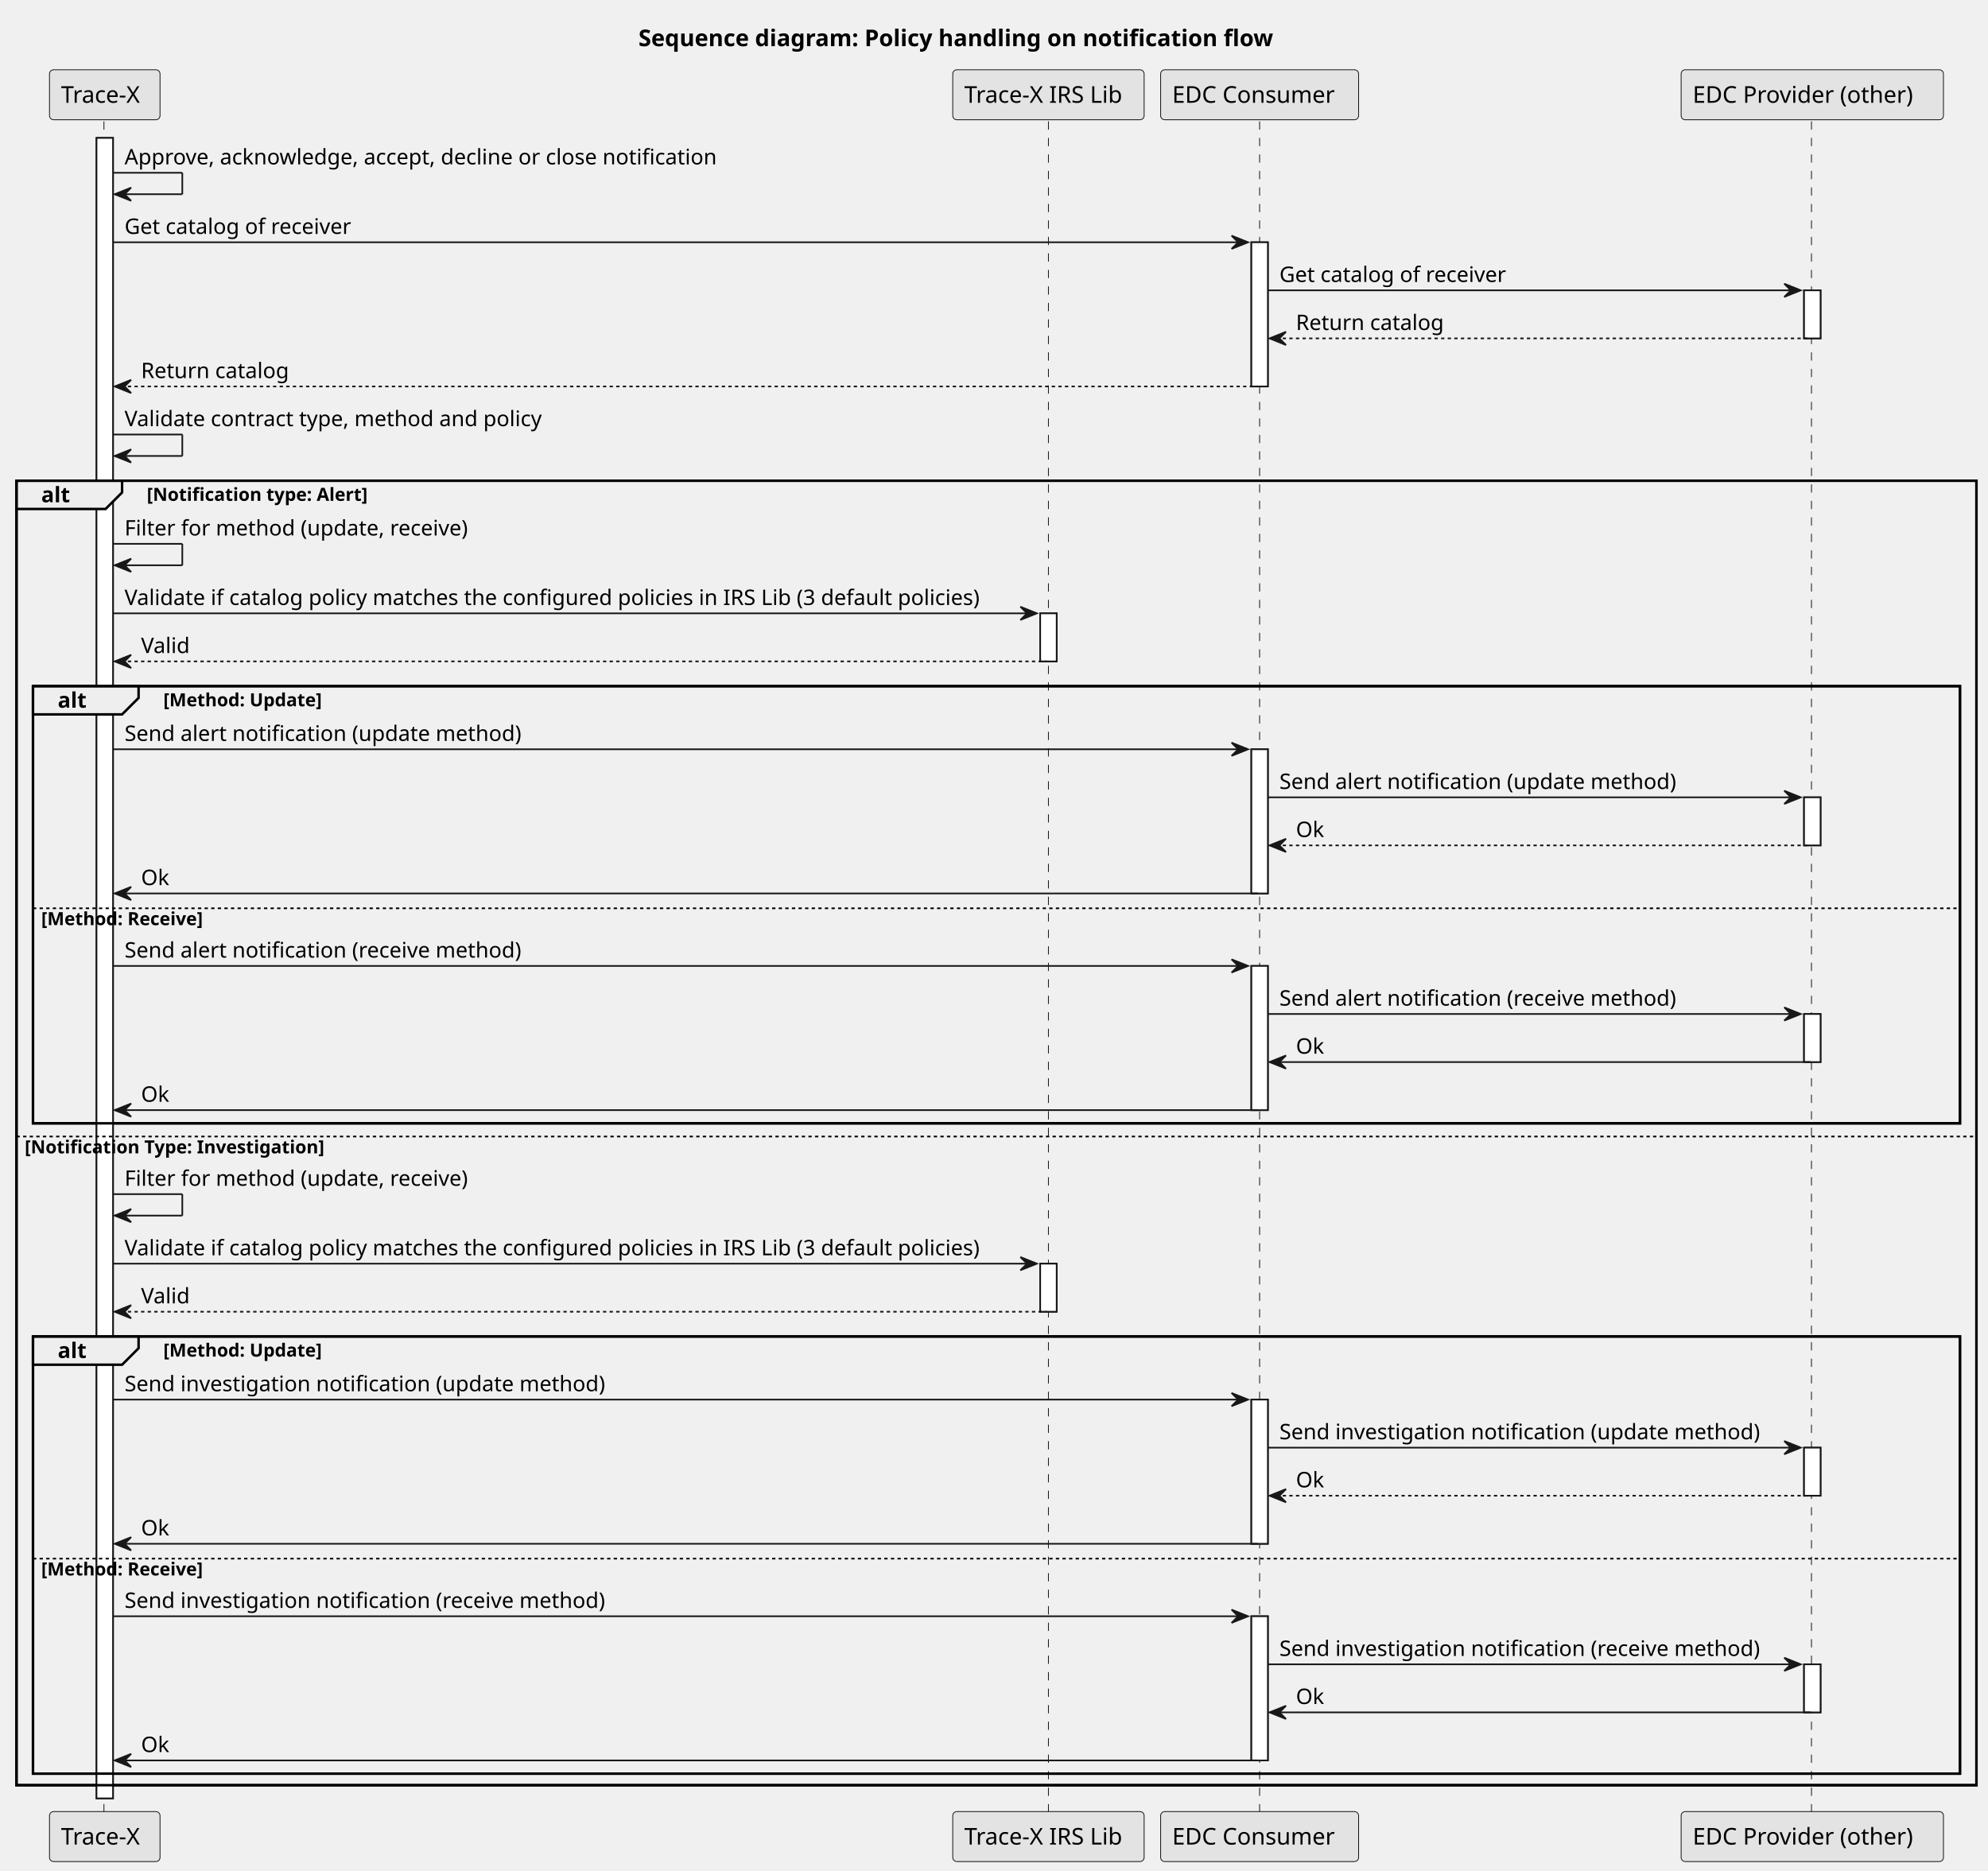
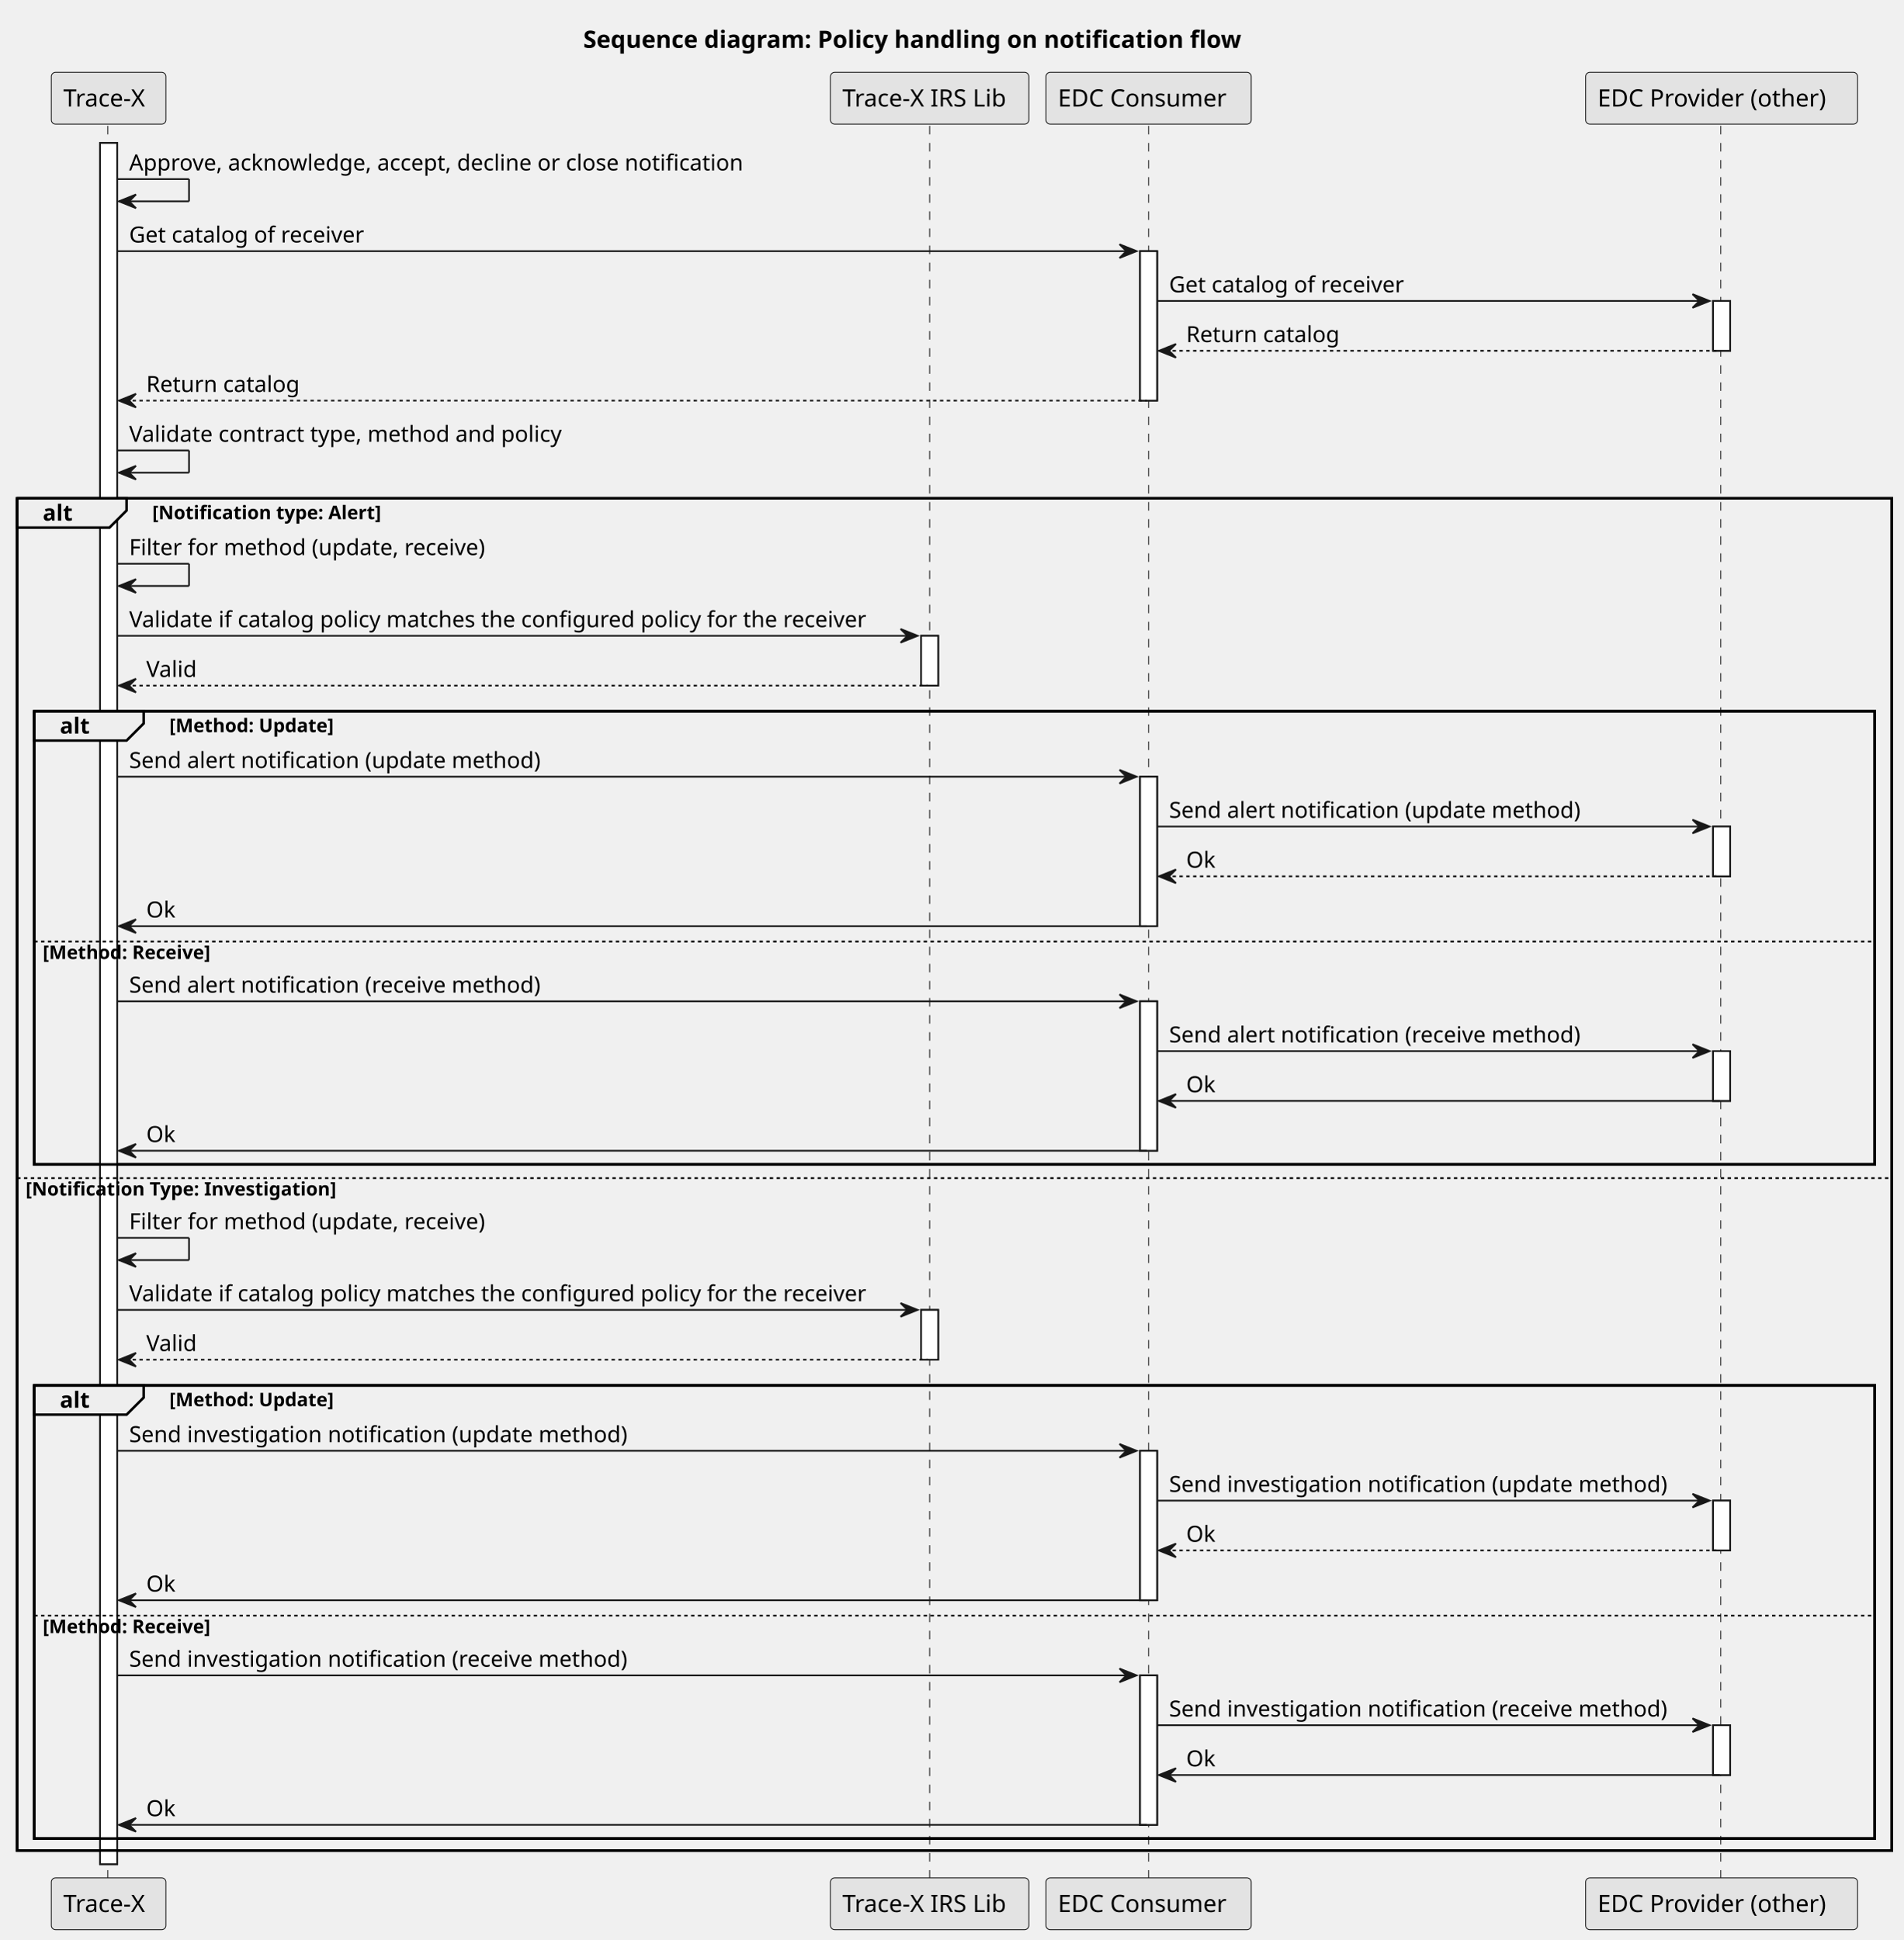
- <svg xmlns="http://www.w3.org/2000/svg" contentStyleType="text/css" height="1134px" preserveAspectRatio="none" style="width:1205px;height:1134px;background:#FFFFFF;" version="1.1" viewBox="0 0 1205 1134" width="1205px" zoomAndPan="magnify">
+ <svg xmlns="http://www.w3.org/2000/svg" contentStyleType="text/css" height="1134px" preserveAspectRatio="none" style="width:1113px;height:1134px;background:#FFFFFF;" version="1.1" viewBox="0 0 1113 1134" width="1113px" zoomAndPan="magnify">
  <defs />
  <g>
-     <text fill="#000000" font-family="Architects daughter" font-size="14" font-weight="bold" lengthAdjust="spacing" textLength="433" x="387" y="27.995">Sequence diagram: Policy handling on notification flow</text>
+     <text fill="#000000" font-family="Architects daughter" font-size="14" font-weight="bold" lengthAdjust="spacing" textLength="433" x="341" y="27.995">Sequence diagram: Policy handling on notification flow</text>
    <rect fill="#FFFFFF" height="1006.531" style="stroke:#181818;stroke-width:1.0;" width="10" x="58.5" y="83.594" />
-     <rect fill="#FFFFFF" height="29.133" style="stroke:#181818;stroke-width:1.0;" width="10" x="630.5" y="371.789" />
-     <rect fill="#FFFFFF" height="29.133" style="stroke:#181818;stroke-width:1.0;" width="10" x="630.5" y="765.992" />
-     <rect fill="#FFFFFF" height="87.398" style="stroke:#181818;stroke-width:1.0;" width="10" x="758.5" y="146.859" />
-     <rect fill="#FFFFFF" height="87.398" style="stroke:#181818;stroke-width:1.0;" width="10" x="758.5" y="454.188" />
-     <rect fill="#FFFFFF" height="87.398" style="stroke:#181818;stroke-width:1.0;" width="10" x="758.5" y="585.523" />
-     <rect fill="#FFFFFF" height="87.398" style="stroke:#181818;stroke-width:1.0;" width="10" x="758.5" y="848.391" />
-     <rect fill="#FFFFFF" height="87.398" style="stroke:#181818;stroke-width:1.0;" width="10" x="758.5" y="979.727" />
-     <rect fill="#FFFFFF" height="29.133" style="stroke:#181818;stroke-width:1.0;" width="10" x="1093.5" y="175.992" />
-     <rect fill="#FFFFFF" height="29.133" style="stroke:#181818;stroke-width:1.0;" width="10" x="1093.5" y="483.32" />
-     <rect fill="#FFFFFF" height="29.133" style="stroke:#181818;stroke-width:1.0;" width="10" x="1093.5" y="614.656" />
-     <rect fill="#FFFFFF" height="29.133" style="stroke:#181818;stroke-width:1.0;" width="10" x="1093.5" y="877.523" />
-     <rect fill="#FFFFFF" height="29.133" style="stroke:#181818;stroke-width:1.0;" width="10" x="1093.5" y="1008.859" />
-     <rect fill="none" height="790.734" style="stroke:#000000;stroke-width:1.5;" width="1188" x="10" y="291.391" />
-     <rect fill="none" height="265" style="stroke:#000000;stroke-width:1.5;" width="1168" x="20" y="415.922" />
-     <rect fill="none" height="265" style="stroke:#000000;stroke-width:1.5;" width="1168" x="20" y="810.125" />
+     <rect fill="#FFFFFF" height="29.133" style="stroke:#181818;stroke-width:1.0;" width="10" x="538.5" y="371.789" />
+     <rect fill="#FFFFFF" height="29.133" style="stroke:#181818;stroke-width:1.0;" width="10" x="538.5" y="765.992" />
+     <rect fill="#FFFFFF" height="87.398" style="stroke:#181818;stroke-width:1.0;" width="10" x="666.5" y="146.859" />
+     <rect fill="#FFFFFF" height="87.398" style="stroke:#181818;stroke-width:1.0;" width="10" x="666.5" y="454.188" />
+     <rect fill="#FFFFFF" height="87.398" style="stroke:#181818;stroke-width:1.0;" width="10" x="666.5" y="585.523" />
+     <rect fill="#FFFFFF" height="87.398" style="stroke:#181818;stroke-width:1.0;" width="10" x="666.5" y="848.391" />
+     <rect fill="#FFFFFF" height="87.398" style="stroke:#181818;stroke-width:1.0;" width="10" x="666.5" y="979.727" />
+     <rect fill="#FFFFFF" height="29.133" style="stroke:#181818;stroke-width:1.0;" width="10" x="1001.5" y="175.992" />
+     <rect fill="#FFFFFF" height="29.133" style="stroke:#181818;stroke-width:1.0;" width="10" x="1001.5" y="483.32" />
+     <rect fill="#FFFFFF" height="29.133" style="stroke:#181818;stroke-width:1.0;" width="10" x="1001.5" y="614.656" />
+     <rect fill="#FFFFFF" height="29.133" style="stroke:#181818;stroke-width:1.0;" width="10" x="1001.5" y="877.523" />
+     <rect fill="#FFFFFF" height="29.133" style="stroke:#181818;stroke-width:1.0;" width="10" x="1001.5" y="1008.859" />
+     <rect fill="none" height="790.734" style="stroke:#000000;stroke-width:1.5;" width="1096" x="10" y="291.391" />
+     <rect fill="none" height="265" style="stroke:#000000;stroke-width:1.5;" width="1076" x="20" y="415.922" />
+     <rect fill="none" height="265" style="stroke:#000000;stroke-width:1.5;" width="1076" x="20" y="810.125" />
    <line style="stroke:#181818;stroke-width:0.5;stroke-dasharray:5.0,5.0;" x1="63" x2="63" y1="73.594" y2="1099.125" />
-     <line style="stroke:#181818;stroke-width:0.5;stroke-dasharray:5.0,5.0;" x1="635.5" x2="635.5" y1="73.594" y2="1099.125" />
-     <line style="stroke:#181818;stroke-width:0.5;stroke-dasharray:5.0,5.0;" x1="763.5" x2="763.5" y1="73.594" y2="1099.125" />
-     <line style="stroke:#181818;stroke-width:0.5;stroke-dasharray:5.0,5.0;" x1="1098" x2="1098" y1="73.594" y2="1099.125" />
+     <line style="stroke:#181818;stroke-width:0.5;stroke-dasharray:5.0,5.0;" x1="543.5" x2="543.5" y1="73.594" y2="1099.125" />
+     <line style="stroke:#181818;stroke-width:0.5;stroke-dasharray:5.0,5.0;" x1="671.5" x2="671.5" y1="73.594" y2="1099.125" />
+     <line style="stroke:#181818;stroke-width:0.5;stroke-dasharray:5.0,5.0;" x1="1006" x2="1006" y1="73.594" y2="1099.125" />
    <rect fill="#E3E3E3" height="30.297" rx="2.5" ry="2.5" style="stroke:#181818;stroke-width:0.5;" width="67" x="30" y="42.297" />
    <text fill="#000000" font-family="Architects daughter" font-size="14" lengthAdjust="spacing" textLength="53" x="37" y="62.292">Trace-X</text>
    <rect fill="#E3E3E3" height="30.297" rx="2.5" ry="2.5" style="stroke:#181818;stroke-width:0.5;" width="67" x="30" y="1098.125" />
    <text fill="#000000" font-family="Architects daughter" font-size="14" lengthAdjust="spacing" textLength="53" x="37" y="1118.12">Trace-X</text>
-     <rect fill="#E3E3E3" height="30.297" rx="2.5" ry="2.5" style="stroke:#181818;stroke-width:0.5;" width="116" x="577.5" y="42.297" />
-     <text fill="#000000" font-family="Architects daughter" font-size="14" lengthAdjust="spacing" textLength="102" x="584.5" y="62.292">Trace-X IRS Lib</text>
-     <rect fill="#E3E3E3" height="30.297" rx="2.5" ry="2.5" style="stroke:#181818;stroke-width:0.5;" width="116" x="577.5" y="1098.125" />
-     <text fill="#000000" font-family="Architects daughter" font-size="14" lengthAdjust="spacing" textLength="102" x="584.5" y="1118.12">Trace-X IRS Lib</text>
-     <rect fill="#E3E3E3" height="30.297" rx="2.5" ry="2.5" style="stroke:#181818;stroke-width:0.5;" width="120" x="703.5" y="42.297" />
-     <text fill="#000000" font-family="Architects daughter" font-size="14" lengthAdjust="spacing" textLength="106" x="710.5" y="62.292">EDC Consumer</text>
-     <rect fill="#E3E3E3" height="30.297" rx="2.5" ry="2.5" style="stroke:#181818;stroke-width:0.5;" width="120" x="703.5" y="1098.125" />
-     <text fill="#000000" font-family="Architects daughter" font-size="14" lengthAdjust="spacing" textLength="106" x="710.5" y="1118.12">EDC Consumer</text>
-     <rect fill="#E3E3E3" height="30.297" rx="2.5" ry="2.5" style="stroke:#181818;stroke-width:0.5;" width="159" x="1019" y="42.297" />
-     <text fill="#000000" font-family="Architects daughter" font-size="14" lengthAdjust="spacing" textLength="141" x="1026" y="62.292">EDC Provider (other)</text>
-     <rect fill="#E3E3E3" height="30.297" rx="2.5" ry="2.5" style="stroke:#181818;stroke-width:0.5;" width="159" x="1019" y="1098.125" />
-     <text fill="#000000" font-family="Architects daughter" font-size="14" lengthAdjust="spacing" textLength="141" x="1026" y="1118.12">EDC Provider (other)</text>
+     <rect fill="#E3E3E3" height="30.297" rx="2.5" ry="2.5" style="stroke:#181818;stroke-width:0.5;" width="116" x="485.5" y="42.297" />
+     <text fill="#000000" font-family="Architects daughter" font-size="14" lengthAdjust="spacing" textLength="102" x="492.5" y="62.292">Trace-X IRS Lib</text>
+     <rect fill="#E3E3E3" height="30.297" rx="2.5" ry="2.5" style="stroke:#181818;stroke-width:0.5;" width="116" x="485.5" y="1098.125" />
+     <text fill="#000000" font-family="Architects daughter" font-size="14" lengthAdjust="spacing" textLength="102" x="492.5" y="1118.12">Trace-X IRS Lib</text>
+     <rect fill="#E3E3E3" height="30.297" rx="2.5" ry="2.5" style="stroke:#181818;stroke-width:0.5;" width="120" x="611.5" y="42.297" />
+     <text fill="#000000" font-family="Architects daughter" font-size="14" lengthAdjust="spacing" textLength="106" x="618.5" y="62.292">EDC Consumer</text>
+     <rect fill="#E3E3E3" height="30.297" rx="2.5" ry="2.5" style="stroke:#181818;stroke-width:0.5;" width="120" x="611.5" y="1098.125" />
+     <text fill="#000000" font-family="Architects daughter" font-size="14" lengthAdjust="spacing" textLength="106" x="618.5" y="1118.12">EDC Consumer</text>
+     <rect fill="#E3E3E3" height="30.297" rx="2.5" ry="2.5" style="stroke:#181818;stroke-width:0.5;" width="159" x="927" y="42.297" />
+     <text fill="#000000" font-family="Architects daughter" font-size="14" lengthAdjust="spacing" textLength="141" x="934" y="62.292">EDC Provider (other)</text>
+     <rect fill="#E3E3E3" height="30.297" rx="2.5" ry="2.5" style="stroke:#181818;stroke-width:0.5;" width="159" x="927" y="1098.125" />
+     <text fill="#000000" font-family="Architects daughter" font-size="14" lengthAdjust="spacing" textLength="141" x="934" y="1118.12">EDC Provider (other)</text>
    <rect fill="#FFFFFF" height="1006.531" style="stroke:#181818;stroke-width:1.0;" width="10" x="58.5" y="83.594" />
-     <rect fill="#FFFFFF" height="29.133" style="stroke:#181818;stroke-width:1.0;" width="10" x="630.5" y="371.789" />
-     <rect fill="#FFFFFF" height="29.133" style="stroke:#181818;stroke-width:1.0;" width="10" x="630.5" y="765.992" />
-     <rect fill="#FFFFFF" height="87.398" style="stroke:#181818;stroke-width:1.0;" width="10" x="758.5" y="146.859" />
-     <rect fill="#FFFFFF" height="87.398" style="stroke:#181818;stroke-width:1.0;" width="10" x="758.5" y="454.188" />
-     <rect fill="#FFFFFF" height="87.398" style="stroke:#181818;stroke-width:1.0;" width="10" x="758.5" y="585.523" />
-     <rect fill="#FFFFFF" height="87.398" style="stroke:#181818;stroke-width:1.0;" width="10" x="758.5" y="848.391" />
-     <rect fill="#FFFFFF" height="87.398" style="stroke:#181818;stroke-width:1.0;" width="10" x="758.5" y="979.727" />
-     <rect fill="#FFFFFF" height="29.133" style="stroke:#181818;stroke-width:1.0;" width="10" x="1093.5" y="175.992" />
-     <rect fill="#FFFFFF" height="29.133" style="stroke:#181818;stroke-width:1.0;" width="10" x="1093.5" y="483.32" />
-     <rect fill="#FFFFFF" height="29.133" style="stroke:#181818;stroke-width:1.0;" width="10" x="1093.5" y="614.656" />
-     <rect fill="#FFFFFF" height="29.133" style="stroke:#181818;stroke-width:1.0;" width="10" x="1093.5" y="877.523" />
-     <rect fill="#FFFFFF" height="29.133" style="stroke:#181818;stroke-width:1.0;" width="10" x="1093.5" y="1008.859" />
+     <rect fill="#FFFFFF" height="29.133" style="stroke:#181818;stroke-width:1.0;" width="10" x="538.5" y="371.789" />
+     <rect fill="#FFFFFF" height="29.133" style="stroke:#181818;stroke-width:1.0;" width="10" x="538.5" y="765.992" />
+     <rect fill="#FFFFFF" height="87.398" style="stroke:#181818;stroke-width:1.0;" width="10" x="666.5" y="146.859" />
+     <rect fill="#FFFFFF" height="87.398" style="stroke:#181818;stroke-width:1.0;" width="10" x="666.5" y="454.188" />
+     <rect fill="#FFFFFF" height="87.398" style="stroke:#181818;stroke-width:1.0;" width="10" x="666.5" y="585.523" />
+     <rect fill="#FFFFFF" height="87.398" style="stroke:#181818;stroke-width:1.0;" width="10" x="666.5" y="848.391" />
+     <rect fill="#FFFFFF" height="87.398" style="stroke:#181818;stroke-width:1.0;" width="10" x="666.5" y="979.727" />
+     <rect fill="#FFFFFF" height="29.133" style="stroke:#181818;stroke-width:1.0;" width="10" x="1001.5" y="175.992" />
+     <rect fill="#FFFFFF" height="29.133" style="stroke:#181818;stroke-width:1.0;" width="10" x="1001.5" y="483.32" />
+     <rect fill="#FFFFFF" height="29.133" style="stroke:#181818;stroke-width:1.0;" width="10" x="1001.5" y="614.656" />
+     <rect fill="#FFFFFF" height="29.133" style="stroke:#181818;stroke-width:1.0;" width="10" x="1001.5" y="877.523" />
+     <rect fill="#FFFFFF" height="29.133" style="stroke:#181818;stroke-width:1.0;" width="10" x="1001.5" y="1008.859" />
    <line style="stroke:#181818;stroke-width:1.0;" x1="68.5" x2="110.5" y1="104.727" y2="104.727" />
    <line style="stroke:#181818;stroke-width:1.0;" x1="110.5" x2="110.5" y1="104.727" y2="117.727" />
    <line style="stroke:#181818;stroke-width:1.0;" x1="69.5" x2="110.5" y1="117.727" y2="117.727" />
    <polygon fill="#181818" points="79.5,113.727,69.5,117.727,79.5,121.727,75.5,117.727" style="stroke:#181818;stroke-width:1.0;" />
    <text fill="#000000" font-family="Architects daughter" font-size="13" lengthAdjust="spacing" textLength="375" x="75.5" y="99.661">Approve, acknowledge, accept, decline or close notification</text>
-     <polygon fill="#181818" points="746.5,142.859,756.5,146.859,746.5,150.859,750.5,146.859" style="stroke:#181818;stroke-width:1.0;" />
-     <line style="stroke:#181818;stroke-width:1.0;" x1="68.5" x2="752.5" y1="146.859" y2="146.859" />
+     <polygon fill="#181818" points="654.5,142.859,664.5,146.859,654.5,150.859,658.5,146.859" style="stroke:#181818;stroke-width:1.0;" />
+     <line style="stroke:#181818;stroke-width:1.0;" x1="68.5" x2="660.5" y1="146.859" y2="146.859" />
    <text fill="#000000" font-family="Architects daughter" font-size="13" lengthAdjust="spacing" textLength="145" x="75.5" y="141.793">Get catalog of receiver</text>
-     <polygon fill="#181818" points="1081.5,171.992,1091.5,175.992,1081.5,179.992,1085.5,175.992" style="stroke:#181818;stroke-width:1.0;" />
-     <line style="stroke:#181818;stroke-width:1.0;" x1="768.5" x2="1087.5" y1="175.992" y2="175.992" />
-     <text fill="#000000" font-family="Architects daughter" font-size="13" lengthAdjust="spacing" textLength="145" x="775.5" y="170.926">Get catalog of receiver</text>
-     <polygon fill="#181818" points="779.5,201.125,769.5,205.125,779.5,209.125,775.5,205.125" style="stroke:#181818;stroke-width:1.0;" />
-     <line style="stroke:#181818;stroke-width:1.0;stroke-dasharray:2.0,2.0;" x1="773.5" x2="1097.5" y1="205.125" y2="205.125" />
-     <text fill="#000000" font-family="Architects daughter" font-size="13" lengthAdjust="spacing" textLength="93" x="785.5" y="200.059">Return catalog</text>
+     <polygon fill="#181818" points="989.5,171.992,999.5,175.992,989.5,179.992,993.5,175.992" style="stroke:#181818;stroke-width:1.0;" />
+     <line style="stroke:#181818;stroke-width:1.0;" x1="676.5" x2="995.5" y1="175.992" y2="175.992" />
+     <text fill="#000000" font-family="Architects daughter" font-size="13" lengthAdjust="spacing" textLength="145" x="683.5" y="170.926">Get catalog of receiver</text>
+     <polygon fill="#181818" points="687.5,201.125,677.5,205.125,687.5,209.125,683.5,205.125" style="stroke:#181818;stroke-width:1.0;" />
+     <line style="stroke:#181818;stroke-width:1.0;stroke-dasharray:2.0,2.0;" x1="681.5" x2="1005.5" y1="205.125" y2="205.125" />
+     <text fill="#000000" font-family="Architects daughter" font-size="13" lengthAdjust="spacing" textLength="93" x="693.5" y="200.059">Return catalog</text>
    <polygon fill="#181818" points="79.5,230.258,69.5,234.258,79.5,238.258,75.5,234.258" style="stroke:#181818;stroke-width:1.0;" />
-     <line style="stroke:#181818;stroke-width:1.0;stroke-dasharray:2.0,2.0;" x1="73.5" x2="762.5" y1="234.258" y2="234.258" />
+     <line style="stroke:#181818;stroke-width:1.0;stroke-dasharray:2.0,2.0;" x1="73.5" x2="670.5" y1="234.258" y2="234.258" />
    <text fill="#000000" font-family="Architects daughter" font-size="13" lengthAdjust="spacing" textLength="93" x="85.5" y="229.192">Return catalog</text>
    <line style="stroke:#181818;stroke-width:1.0;" x1="68.5" x2="110.5" y1="263.391" y2="263.391" />
    <line style="stroke:#181818;stroke-width:1.0;" x1="110.5" x2="110.5" y1="263.391" y2="276.391" />
    <line style="stroke:#181818;stroke-width:1.0;" x1="69.5" x2="110.5" y1="276.391" y2="276.391" />
    <polygon fill="#181818" points="79.5,272.391,69.5,276.391,79.5,280.391,75.5,276.391" style="stroke:#181818;stroke-width:1.0;" />
    <text fill="#000000" font-family="Architects daughter" font-size="13" lengthAdjust="spacing" textLength="267" x="75.5" y="258.325">Validate contract type, method and policy</text>
    <path d="M10,291.391 L74,291.391 L74,298.523 L64,308.523 L10,308.523 L10,291.391 " fill="#EEEEEE" style="stroke:#000000;stroke-width:1.5;" />
-     <rect fill="none" height="790.734" style="stroke:#000000;stroke-width:1.5;" width="1188" x="10" y="291.391" />
+     <rect fill="none" height="790.734" style="stroke:#000000;stroke-width:1.5;" width="1096" x="10" y="291.391" />
    <text fill="#000000" font-family="Architects daughter" font-size="13" font-weight="bold" lengthAdjust="spacing" textLength="19" x="25" y="304.457">alt</text>
    <text fill="#000000" font-family="Architects daughter" font-size="11" font-weight="bold" lengthAdjust="spacing" textLength="155" x="89" y="303.601">[Notification type: Alert]</text>
    <line style="stroke:#181818;stroke-width:1.0;" x1="68.5" x2="110.5" y1="329.656" y2="329.656" />
    <line style="stroke:#181818;stroke-width:1.0;" x1="110.5" x2="110.5" y1="329.656" y2="342.656" />
    <line style="stroke:#181818;stroke-width:1.0;" x1="69.5" x2="110.5" y1="342.656" y2="342.656" />
    <polygon fill="#181818" points="79.5,338.656,69.5,342.656,79.5,346.656,75.5,342.656" style="stroke:#181818;stroke-width:1.0;" />
    <text fill="#000000" font-family="Architects daughter" font-size="13" lengthAdjust="spacing" textLength="219" x="75.5" y="324.59">Filter for method (update, receive)</text>
-     <polygon fill="#181818" points="618.5,367.789,628.5,371.789,618.5,375.789,622.5,371.789" style="stroke:#181818;stroke-width:1.0;" />
-     <line style="stroke:#181818;stroke-width:1.0;" x1="68.5" x2="624.5" y1="371.789" y2="371.789" />
-     <text fill="#000000" font-family="Architects daughter" font-size="13" lengthAdjust="spacing" textLength="543" x="75.5" y="366.723">Validate if catalog policy matches the configured policies in IRS Lib (3 default policies)</text>
+     <polygon fill="#181818" points="526.5,367.789,536.5,371.789,526.5,375.789,530.5,371.789" style="stroke:#181818;stroke-width:1.0;" />
+     <line style="stroke:#181818;stroke-width:1.0;" x1="68.5" x2="532.5" y1="371.789" y2="371.789" />
+     <text fill="#000000" font-family="Architects daughter" font-size="13" lengthAdjust="spacing" textLength="451" x="75.5" y="366.723">Validate if catalog policy matches the configured policy for the receiver</text>
    <polygon fill="#181818" points="79.5,396.922,69.5,400.922,79.5,404.922,75.5,400.922" style="stroke:#181818;stroke-width:1.0;" />
-     <line style="stroke:#181818;stroke-width:1.0;stroke-dasharray:2.0,2.0;" x1="73.5" x2="634.5" y1="400.922" y2="400.922" />
+     <line style="stroke:#181818;stroke-width:1.0;stroke-dasharray:2.0,2.0;" x1="73.5" x2="542.5" y1="400.922" y2="400.922" />
    <text fill="#000000" font-family="Architects daughter" font-size="13" lengthAdjust="spacing" textLength="31" x="85.5" y="395.856">Valid</text>
    <path d="M20,415.922 L84,415.922 L84,423.055 L74,433.055 L20,433.055 L20,415.922 " fill="#EEEEEE" style="stroke:#000000;stroke-width:1.5;" />
-     <rect fill="none" height="265" style="stroke:#000000;stroke-width:1.5;" width="1168" x="20" y="415.922" />
+     <rect fill="none" height="265" style="stroke:#000000;stroke-width:1.5;" width="1076" x="20" y="415.922" />
    <text fill="#000000" font-family="Architects daughter" font-size="13" font-weight="bold" lengthAdjust="spacing" textLength="19" x="35" y="428.989">alt</text>
    <text fill="#000000" font-family="Architects daughter" font-size="11" font-weight="bold" lengthAdjust="spacing" textLength="112" x="99" y="428.132">[Method: Update]</text>
-     <polygon fill="#181818" points="746.5,450.188,756.5,454.188,746.5,458.188,750.5,454.188" style="stroke:#181818;stroke-width:1.0;" />
-     <line style="stroke:#181818;stroke-width:1.0;" x1="68.5" x2="752.5" y1="454.188" y2="454.188" />
+     <polygon fill="#181818" points="654.5,450.188,664.5,454.188,654.5,458.188,658.5,454.188" style="stroke:#181818;stroke-width:1.0;" />
+     <line style="stroke:#181818;stroke-width:1.0;" x1="68.5" x2="660.5" y1="454.188" y2="454.188" />
    <text fill="#000000" font-family="Architects daughter" font-size="13" lengthAdjust="spacing" textLength="253" x="75.5" y="449.122">Send alert notification (update method)</text>
-     <polygon fill="#181818" points="1081.5,479.32,1091.5,483.32,1081.5,487.32,1085.5,483.32" style="stroke:#181818;stroke-width:1.0;" />
-     <line style="stroke:#181818;stroke-width:1.0;" x1="768.5" x2="1087.5" y1="483.32" y2="483.32" />
-     <text fill="#000000" font-family="Architects daughter" font-size="13" lengthAdjust="spacing" textLength="253" x="775.5" y="478.254">Send alert notification (update method)</text>
-     <polygon fill="#181818" points="779.5,508.453,769.5,512.453,779.5,516.453,775.5,512.453" style="stroke:#181818;stroke-width:1.0;" />
-     <line style="stroke:#181818;stroke-width:1.0;stroke-dasharray:2.0,2.0;" x1="773.5" x2="1097.5" y1="512.453" y2="512.453" />
-     <text fill="#000000" font-family="Architects daughter" font-size="13" lengthAdjust="spacing" textLength="17" x="785.5" y="507.387">Ok</text>
+     <polygon fill="#181818" points="989.5,479.32,999.5,483.32,989.5,487.32,993.5,483.32" style="stroke:#181818;stroke-width:1.0;" />
+     <line style="stroke:#181818;stroke-width:1.0;" x1="676.5" x2="995.5" y1="483.32" y2="483.32" />
+     <text fill="#000000" font-family="Architects daughter" font-size="13" lengthAdjust="spacing" textLength="253" x="683.5" y="478.254">Send alert notification (update method)</text>
+     <polygon fill="#181818" points="687.5,508.453,677.5,512.453,687.5,516.453,683.5,512.453" style="stroke:#181818;stroke-width:1.0;" />
+     <line style="stroke:#181818;stroke-width:1.0;stroke-dasharray:2.0,2.0;" x1="681.5" x2="1005.5" y1="512.453" y2="512.453" />
+     <text fill="#000000" font-family="Architects daughter" font-size="13" lengthAdjust="spacing" textLength="17" x="693.5" y="507.387">Ok</text>
    <polygon fill="#181818" points="79.5,537.586,69.5,541.586,79.5,545.586,75.5,541.586" style="stroke:#181818;stroke-width:1.0;" />
-     <line style="stroke:#181818;stroke-width:1.0;" x1="73.5" x2="762.5" y1="541.586" y2="541.586" />
+     <line style="stroke:#181818;stroke-width:1.0;" x1="73.5" x2="670.5" y1="541.586" y2="541.586" />
    <text fill="#000000" font-family="Architects daughter" font-size="13" lengthAdjust="spacing" textLength="17" x="85.5" y="536.52">Ok</text>
-     <line style="stroke:#000000;stroke-width:1.0;stroke-dasharray:2.0,2.0;" x1="20" x2="1188" y1="550.586" y2="550.586" />
+     <line style="stroke:#000000;stroke-width:1.0;stroke-dasharray:2.0,2.0;" x1="20" x2="1096" y1="550.586" y2="550.586" />
    <text fill="#000000" font-family="Architects daughter" font-size="11" font-weight="bold" lengthAdjust="spacing" textLength="116" x="25" y="560.796">[Method: Receive]</text>
-     <polygon fill="#181818" points="746.5,581.523,756.5,585.523,746.5,589.523,750.5,585.523" style="stroke:#181818;stroke-width:1.0;" />
-     <line style="stroke:#181818;stroke-width:1.0;" x1="68.5" x2="752.5" y1="585.523" y2="585.523" />
+     <polygon fill="#181818" points="654.5,581.523,664.5,585.523,654.5,589.523,658.5,585.523" style="stroke:#181818;stroke-width:1.0;" />
+     <line style="stroke:#181818;stroke-width:1.0;" x1="68.5" x2="660.5" y1="585.523" y2="585.523" />
    <text fill="#000000" font-family="Architects daughter" font-size="13" lengthAdjust="spacing" textLength="254" x="75.5" y="580.457">Send alert notification (receive method)</text>
-     <polygon fill="#181818" points="1081.5,610.656,1091.5,614.656,1081.5,618.656,1085.5,614.656" style="stroke:#181818;stroke-width:1.0;" />
-     <line style="stroke:#181818;stroke-width:1.0;" x1="768.5" x2="1087.5" y1="614.656" y2="614.656" />
-     <text fill="#000000" font-family="Architects daughter" font-size="13" lengthAdjust="spacing" textLength="254" x="775.5" y="609.59">Send alert notification (receive method)</text>
-     <polygon fill="#181818" points="779.5,639.789,769.5,643.789,779.5,647.789,775.5,643.789" style="stroke:#181818;stroke-width:1.0;" />
-     <line style="stroke:#181818;stroke-width:1.0;" x1="773.5" x2="1097.5" y1="643.789" y2="643.789" />
-     <text fill="#000000" font-family="Architects daughter" font-size="13" lengthAdjust="spacing" textLength="17" x="785.5" y="638.723">Ok</text>
+     <polygon fill="#181818" points="989.5,610.656,999.5,614.656,989.5,618.656,993.5,614.656" style="stroke:#181818;stroke-width:1.0;" />
+     <line style="stroke:#181818;stroke-width:1.0;" x1="676.5" x2="995.5" y1="614.656" y2="614.656" />
+     <text fill="#000000" font-family="Architects daughter" font-size="13" lengthAdjust="spacing" textLength="254" x="683.5" y="609.59">Send alert notification (receive method)</text>
+     <polygon fill="#181818" points="687.5,639.789,677.5,643.789,687.5,647.789,683.5,643.789" style="stroke:#181818;stroke-width:1.0;" />
+     <line style="stroke:#181818;stroke-width:1.0;" x1="681.5" x2="1005.5" y1="643.789" y2="643.789" />
+     <text fill="#000000" font-family="Architects daughter" font-size="13" lengthAdjust="spacing" textLength="17" x="693.5" y="638.723">Ok</text>
    <polygon fill="#181818" points="79.5,668.922,69.5,672.922,79.5,676.922,75.5,672.922" style="stroke:#181818;stroke-width:1.0;" />
-     <line style="stroke:#181818;stroke-width:1.0;" x1="73.5" x2="762.5" y1="672.922" y2="672.922" />
+     <line style="stroke:#181818;stroke-width:1.0;" x1="73.5" x2="670.5" y1="672.922" y2="672.922" />
    <text fill="#000000" font-family="Architects daughter" font-size="13" lengthAdjust="spacing" textLength="17" x="85.5" y="667.856">Ok</text>
-     <line style="stroke:#000000;stroke-width:1.0;stroke-dasharray:2.0,2.0;" x1="10" x2="1198" y1="688.922" y2="688.922" />
+     <line style="stroke:#000000;stroke-width:1.0;stroke-dasharray:2.0,2.0;" x1="10" x2="1106" y1="688.922" y2="688.922" />
    <text fill="#000000" font-family="Architects daughter" font-size="11" font-weight="bold" lengthAdjust="spacing" textLength="212" x="15" y="699.132">[Notification Type: Investigation]</text>
    <line style="stroke:#181818;stroke-width:1.0;" x1="68.5" x2="110.5" y1="723.859" y2="723.859" />
    <line style="stroke:#181818;stroke-width:1.0;" x1="110.5" x2="110.5" y1="723.859" y2="736.859" />
    <line style="stroke:#181818;stroke-width:1.0;" x1="69.5" x2="110.5" y1="736.859" y2="736.859" />
    <polygon fill="#181818" points="79.5,732.859,69.5,736.859,79.5,740.859,75.5,736.859" style="stroke:#181818;stroke-width:1.0;" />
    <text fill="#000000" font-family="Architects daughter" font-size="13" lengthAdjust="spacing" textLength="219" x="75.5" y="718.793">Filter for method (update, receive)</text>
-     <polygon fill="#181818" points="618.5,761.992,628.5,765.992,618.5,769.992,622.5,765.992" style="stroke:#181818;stroke-width:1.0;" />
-     <line style="stroke:#181818;stroke-width:1.0;" x1="68.5" x2="624.5" y1="765.992" y2="765.992" />
-     <text fill="#000000" font-family="Architects daughter" font-size="13" lengthAdjust="spacing" textLength="543" x="75.5" y="760.926">Validate if catalog policy matches the configured policies in IRS Lib (3 default policies)</text>
+     <polygon fill="#181818" points="526.5,761.992,536.5,765.992,526.5,769.992,530.5,765.992" style="stroke:#181818;stroke-width:1.0;" />
+     <line style="stroke:#181818;stroke-width:1.0;" x1="68.5" x2="532.5" y1="765.992" y2="765.992" />
+     <text fill="#000000" font-family="Architects daughter" font-size="13" lengthAdjust="spacing" textLength="451" x="75.5" y="760.926">Validate if catalog policy matches the configured policy for the receiver</text>
    <polygon fill="#181818" points="79.5,791.125,69.5,795.125,79.5,799.125,75.5,795.125" style="stroke:#181818;stroke-width:1.0;" />
-     <line style="stroke:#181818;stroke-width:1.0;stroke-dasharray:2.0,2.0;" x1="73.5" x2="634.5" y1="795.125" y2="795.125" />
+     <line style="stroke:#181818;stroke-width:1.0;stroke-dasharray:2.0,2.0;" x1="73.5" x2="542.5" y1="795.125" y2="795.125" />
    <text fill="#000000" font-family="Architects daughter" font-size="13" lengthAdjust="spacing" textLength="31" x="85.5" y="790.059">Valid</text>
    <path d="M20,810.125 L84,810.125 L84,817.258 L74,827.258 L20,827.258 L20,810.125 " fill="#EEEEEE" style="stroke:#000000;stroke-width:1.5;" />
-     <rect fill="none" height="265" style="stroke:#000000;stroke-width:1.5;" width="1168" x="20" y="810.125" />
+     <rect fill="none" height="265" style="stroke:#000000;stroke-width:1.5;" width="1076" x="20" y="810.125" />
    <text fill="#000000" font-family="Architects daughter" font-size="13" font-weight="bold" lengthAdjust="spacing" textLength="19" x="35" y="823.192">alt</text>
    <text fill="#000000" font-family="Architects daughter" font-size="11" font-weight="bold" lengthAdjust="spacing" textLength="112" x="99" y="822.335">[Method: Update]</text>
-     <polygon fill="#181818" points="746.5,844.391,756.5,848.391,746.5,852.391,750.5,848.391" style="stroke:#181818;stroke-width:1.0;" />
-     <line style="stroke:#181818;stroke-width:1.0;" x1="68.5" x2="752.5" y1="848.391" y2="848.391" />
+     <polygon fill="#181818" points="654.5,844.391,664.5,848.391,654.5,852.391,658.5,848.391" style="stroke:#181818;stroke-width:1.0;" />
+     <line style="stroke:#181818;stroke-width:1.0;" x1="68.5" x2="660.5" y1="848.391" y2="848.391" />
    <text fill="#000000" font-family="Architects daughter" font-size="13" lengthAdjust="spacing" textLength="305" x="75.5" y="843.325">Send investigation notification (update method)</text>
-     <polygon fill="#181818" points="1081.5,873.523,1091.5,877.523,1081.5,881.523,1085.5,877.523" style="stroke:#181818;stroke-width:1.0;" />
-     <line style="stroke:#181818;stroke-width:1.0;" x1="768.5" x2="1087.5" y1="877.523" y2="877.523" />
-     <text fill="#000000" font-family="Architects daughter" font-size="13" lengthAdjust="spacing" textLength="305" x="775.5" y="872.457">Send investigation notification (update method)</text>
-     <polygon fill="#181818" points="779.5,902.656,769.5,906.656,779.5,910.656,775.5,906.656" style="stroke:#181818;stroke-width:1.0;" />
-     <line style="stroke:#181818;stroke-width:1.0;stroke-dasharray:2.0,2.0;" x1="773.5" x2="1097.5" y1="906.656" y2="906.656" />
-     <text fill="#000000" font-family="Architects daughter" font-size="13" lengthAdjust="spacing" textLength="17" x="785.5" y="901.59">Ok</text>
+     <polygon fill="#181818" points="989.5,873.523,999.5,877.523,989.5,881.523,993.5,877.523" style="stroke:#181818;stroke-width:1.0;" />
+     <line style="stroke:#181818;stroke-width:1.0;" x1="676.5" x2="995.5" y1="877.523" y2="877.523" />
+     <text fill="#000000" font-family="Architects daughter" font-size="13" lengthAdjust="spacing" textLength="305" x="683.5" y="872.457">Send investigation notification (update method)</text>
+     <polygon fill="#181818" points="687.5,902.656,677.5,906.656,687.5,910.656,683.5,906.656" style="stroke:#181818;stroke-width:1.0;" />
+     <line style="stroke:#181818;stroke-width:1.0;stroke-dasharray:2.0,2.0;" x1="681.5" x2="1005.5" y1="906.656" y2="906.656" />
+     <text fill="#000000" font-family="Architects daughter" font-size="13" lengthAdjust="spacing" textLength="17" x="693.5" y="901.59">Ok</text>
    <polygon fill="#181818" points="79.5,931.789,69.5,935.789,79.5,939.789,75.5,935.789" style="stroke:#181818;stroke-width:1.0;" />
-     <line style="stroke:#181818;stroke-width:1.0;" x1="73.5" x2="762.5" y1="935.789" y2="935.789" />
+     <line style="stroke:#181818;stroke-width:1.0;" x1="73.5" x2="670.5" y1="935.789" y2="935.789" />
    <text fill="#000000" font-family="Architects daughter" font-size="13" lengthAdjust="spacing" textLength="17" x="85.5" y="930.723">Ok</text>
-     <line style="stroke:#000000;stroke-width:1.0;stroke-dasharray:2.0,2.0;" x1="20" x2="1188" y1="944.789" y2="944.789" />
+     <line style="stroke:#000000;stroke-width:1.0;stroke-dasharray:2.0,2.0;" x1="20" x2="1096" y1="944.789" y2="944.789" />
    <text fill="#000000" font-family="Architects daughter" font-size="11" font-weight="bold" lengthAdjust="spacing" textLength="116" x="25" y="955">[Method: Receive]</text>
-     <polygon fill="#181818" points="746.5,975.727,756.5,979.727,746.5,983.727,750.5,979.727" style="stroke:#181818;stroke-width:1.0;" />
-     <line style="stroke:#181818;stroke-width:1.0;" x1="68.5" x2="752.5" y1="979.727" y2="979.727" />
+     <polygon fill="#181818" points="654.5,975.727,664.5,979.727,654.5,983.727,658.5,979.727" style="stroke:#181818;stroke-width:1.0;" />
+     <line style="stroke:#181818;stroke-width:1.0;" x1="68.5" x2="660.5" y1="979.727" y2="979.727" />
    <text fill="#000000" font-family="Architects daughter" font-size="13" lengthAdjust="spacing" textLength="306" x="75.5" y="974.661">Send investigation notification (receive method)</text>
-     <polygon fill="#181818" points="1081.5,1004.859,1091.5,1008.859,1081.5,1012.859,1085.5,1008.859" style="stroke:#181818;stroke-width:1.0;" />
-     <line style="stroke:#181818;stroke-width:1.0;" x1="768.5" x2="1087.5" y1="1008.859" y2="1008.859" />
-     <text fill="#000000" font-family="Architects daughter" font-size="13" lengthAdjust="spacing" textLength="306" x="775.5" y="1003.793">Send investigation notification (receive method)</text>
-     <polygon fill="#181818" points="779.5,1033.992,769.5,1037.992,779.5,1041.992,775.5,1037.992" style="stroke:#181818;stroke-width:1.0;" />
-     <line style="stroke:#181818;stroke-width:1.0;" x1="773.5" x2="1097.5" y1="1037.992" y2="1037.992" />
-     <text fill="#000000" font-family="Architects daughter" font-size="13" lengthAdjust="spacing" textLength="17" x="785.5" y="1032.926">Ok</text>
+     <polygon fill="#181818" points="989.5,1004.859,999.5,1008.859,989.5,1012.859,993.5,1008.859" style="stroke:#181818;stroke-width:1.0;" />
+     <line style="stroke:#181818;stroke-width:1.0;" x1="676.5" x2="995.5" y1="1008.859" y2="1008.859" />
+     <text fill="#000000" font-family="Architects daughter" font-size="13" lengthAdjust="spacing" textLength="306" x="683.5" y="1003.793">Send investigation notification (receive method)</text>
+     <polygon fill="#181818" points="687.5,1033.992,677.5,1037.992,687.5,1041.992,683.5,1037.992" style="stroke:#181818;stroke-width:1.0;" />
+     <line style="stroke:#181818;stroke-width:1.0;" x1="681.5" x2="1005.5" y1="1037.992" y2="1037.992" />
+     <text fill="#000000" font-family="Architects daughter" font-size="13" lengthAdjust="spacing" textLength="17" x="693.5" y="1032.926">Ok</text>
    <polygon fill="#181818" points="79.5,1063.125,69.5,1067.125,79.5,1071.125,75.5,1067.125" style="stroke:#181818;stroke-width:1.0;" />
-     <line style="stroke:#181818;stroke-width:1.0;" x1="73.5" x2="762.5" y1="1067.125" y2="1067.125" />
+     <line style="stroke:#181818;stroke-width:1.0;" x1="73.5" x2="670.5" y1="1067.125" y2="1067.125" />
    <text fill="#000000" font-family="Architects daughter" font-size="13" lengthAdjust="spacing" textLength="17" x="85.5" y="1062.059">Ok</text>
  </g>
</svg>
